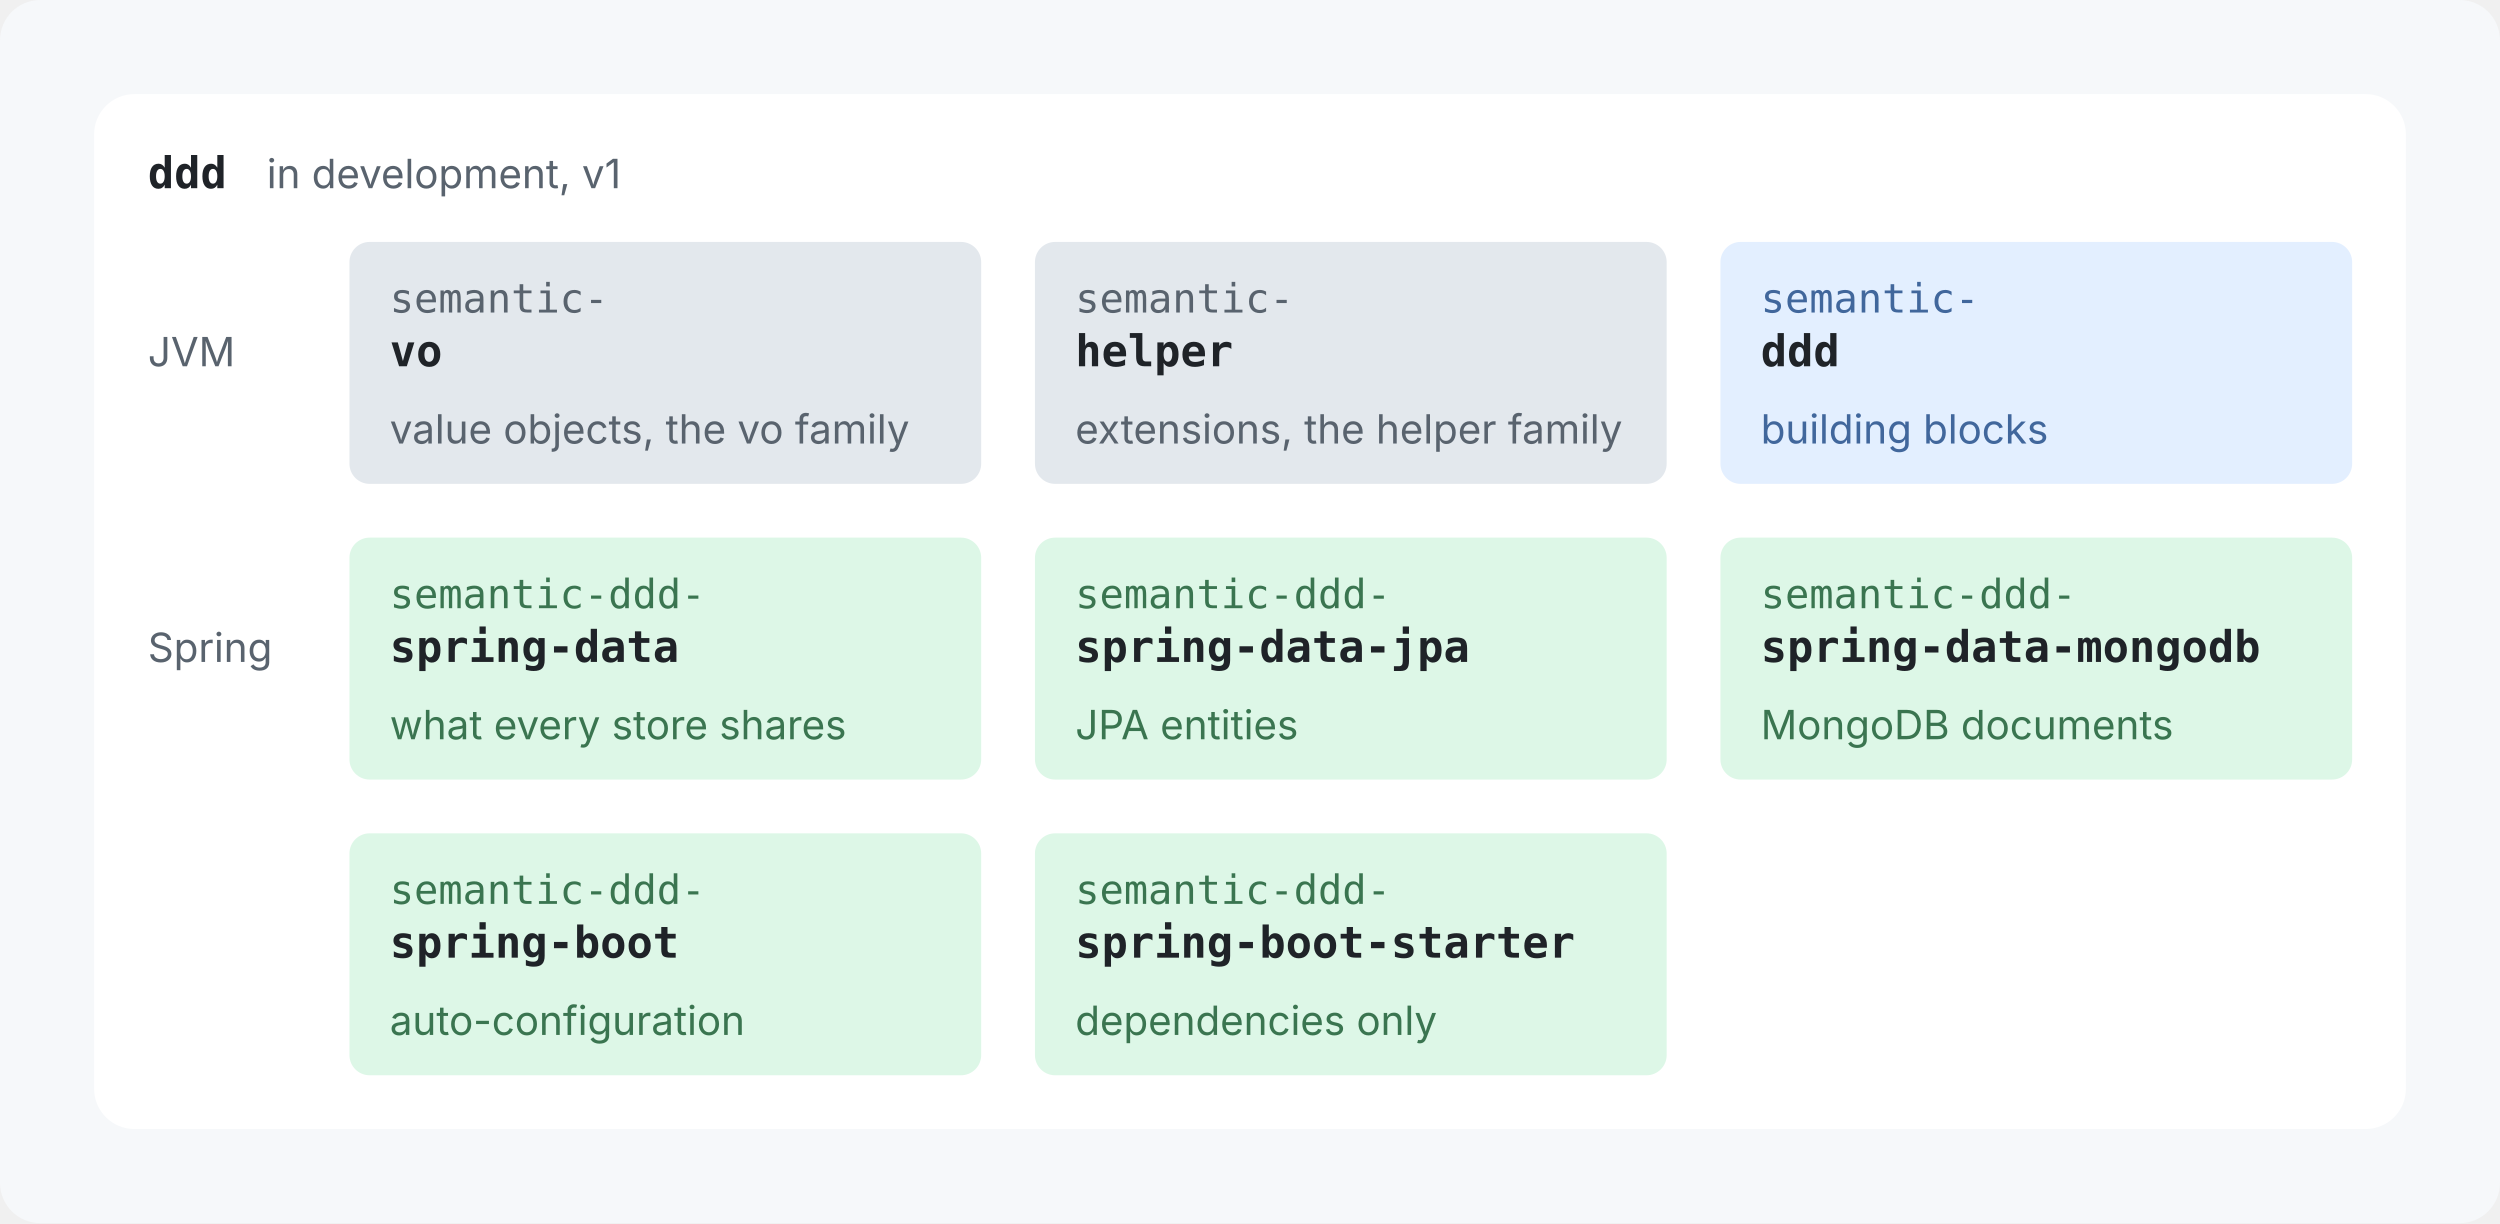
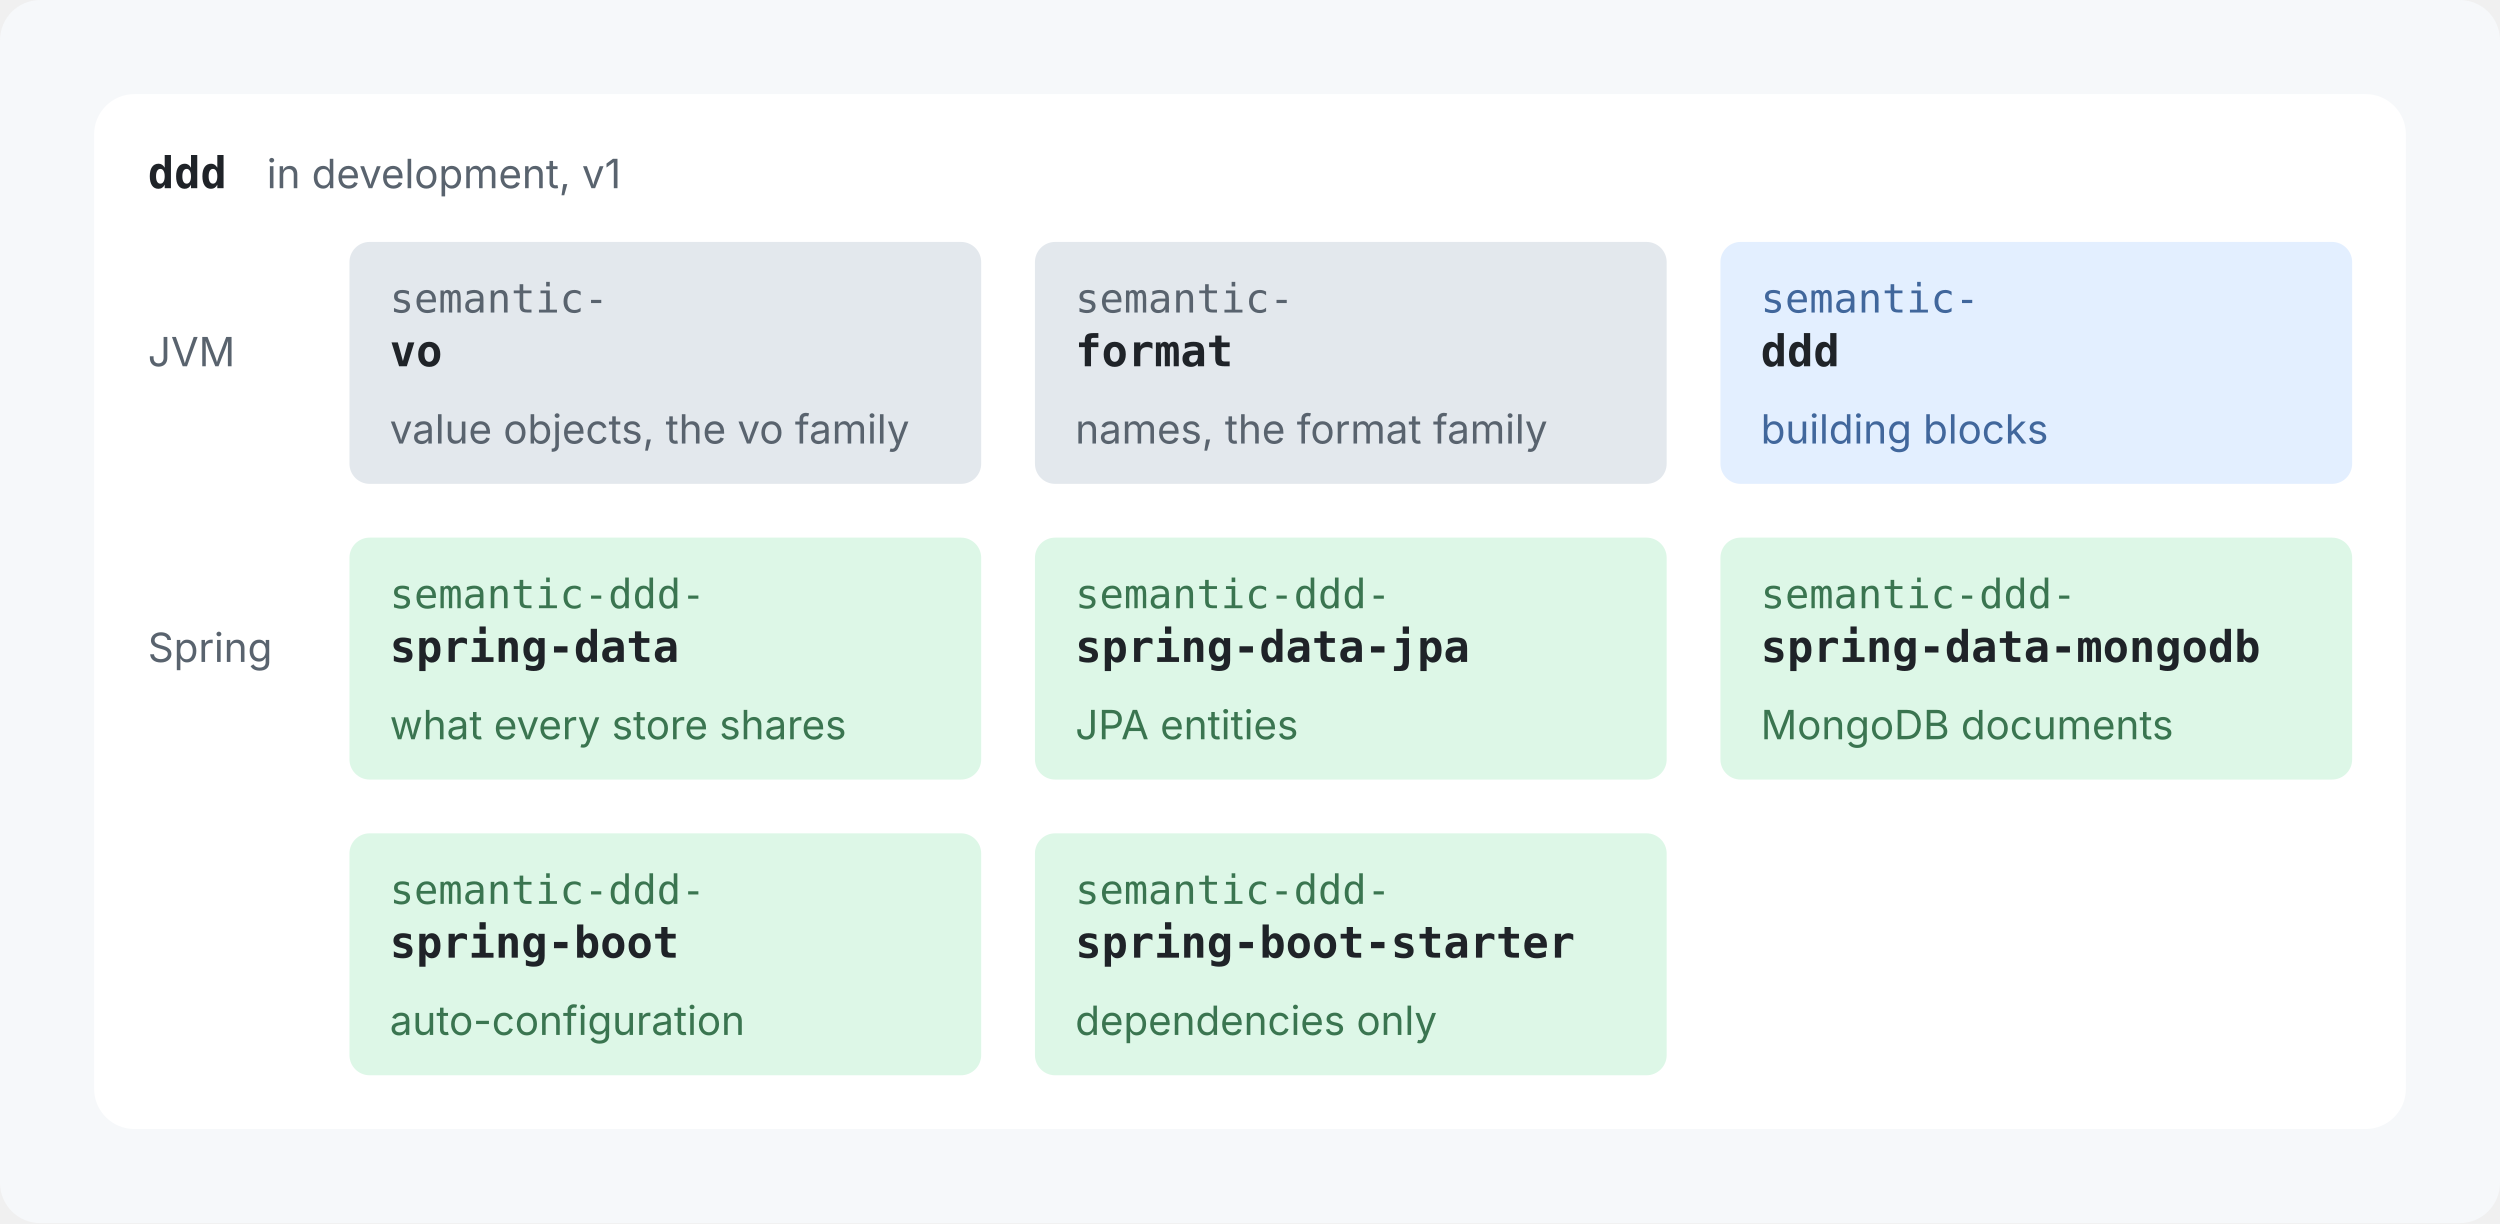
<svg xmlns="http://www.w3.org/2000/svg" viewBox="0 0 744 364" width="744" height="364" role="img">
  <rect width="744" height="364" rx="12" fill="#F6F8FA" />
  <g transform="translate(12,12)">
    <rect x="16.0" y="16.0" width="688.0" height="308.0" rx="12" fill="#FFFFFF" />
    <text x="32.0" y="44.0" font-family="ui-monospace, SFMono-Regular, 'SF Mono', Menlo, Consolas, monospace" font-size="13" font-weight="600" fill="#1F2328" text-anchor="start">ddd</text>
    <text x="67.4" y="44.0" font-family="-apple-system, BlinkMacSystemFont, 'Segoe UI', Inter, Helvetica, Arial, sans-serif" font-size="12" font-weight="400" fill="#59636E" text-anchor="start">in development, v1</text>
    <text x="32.0" y="97.0" font-family="-apple-system, BlinkMacSystemFont, 'Segoe UI', Inter, Helvetica, Arial, sans-serif" font-size="12" font-weight="400" fill="#59636E" text-anchor="start">JVM</text>
    <rect x="92.0" y="60.0" width="188.0" height="72.0" rx="6" fill="#E3E8ED" />
    <text x="104.0" y="81.0" font-family="ui-monospace, SFMono-Regular, 'SF Mono', Menlo, Consolas, monospace" font-size="12" font-weight="400" fill="#59636E" text-anchor="start">semantic-</text>
    <text x="104.0" y="97.0" font-family="ui-monospace, SFMono-Regular, 'SF Mono', Menlo, Consolas, monospace" font-size="13" font-weight="600" fill="#1F2328" text-anchor="start">vo</text>
    <text x="104.0" y="120.0" font-family="-apple-system, BlinkMacSystemFont, 'Segoe UI', Inter, Helvetica, Arial, sans-serif" font-size="12" font-weight="400" fill="#59636E" text-anchor="start">value objects, the vo family</text>
    <rect x="296.0" y="60.0" width="188.0" height="72.0" rx="6" fill="#E3E8ED" />
    <text x="308.0" y="81.0" font-family="ui-monospace, SFMono-Regular, 'SF Mono', Menlo, Consolas, monospace" font-size="12" font-weight="400" fill="#59636E" text-anchor="start">semantic-</text>
-     <text x="308.0" y="97.0" font-family="ui-monospace, SFMono-Regular, 'SF Mono', Menlo, Consolas, monospace" font-size="13" font-weight="600" fill="#1F2328" text-anchor="start">helper</text>
-     <text x="308.0" y="120.0" font-family="-apple-system, BlinkMacSystemFont, 'Segoe UI', Inter, Helvetica, Arial, sans-serif" font-size="12" font-weight="400" fill="#59636E" text-anchor="start">extensions, the helper family</text>
+     <text x="308.0" y="97.0" font-family="ui-monospace, SFMono-Regular, 'SF Mono', Menlo, Consolas, monospace" font-size="13" font-weight="600" fill="#1F2328" text-anchor="start">format</text>
+     <text x="308.0" y="120.0" font-family="-apple-system, BlinkMacSystemFont, 'Segoe UI', Inter, Helvetica, Arial, sans-serif" font-size="12" font-weight="400" fill="#59636E" text-anchor="start">names, the format family</text>
    <rect x="500.0" y="60.0" width="188.0" height="72.0" rx="6" fill="#E3EFFF" />
    <text x="512.0" y="81.0" font-family="ui-monospace, SFMono-Regular, 'SF Mono', Menlo, Consolas, monospace" font-size="12" font-weight="400" fill="#41679C" text-anchor="start">semantic-</text>
    <text x="512.0" y="97.0" font-family="ui-monospace, SFMono-Regular, 'SF Mono', Menlo, Consolas, monospace" font-size="13" font-weight="600" fill="#1F2328" text-anchor="start">ddd</text>
    <text x="512.0" y="120.0" font-family="-apple-system, BlinkMacSystemFont, 'Segoe UI', Inter, Helvetica, Arial, sans-serif" font-size="12" font-weight="400" fill="#41679C" text-anchor="start">building blocks</text>
    <text x="32.0" y="185.0" font-family="-apple-system, BlinkMacSystemFont, 'Segoe UI', Inter, Helvetica, Arial, sans-serif" font-size="12" font-weight="400" fill="#59636E" text-anchor="start">Spring</text>
    <rect x="92.0" y="148.0" width="188.0" height="72.0" rx="6" fill="#DDF7E7" />
    <text x="104.0" y="169.0" font-family="ui-monospace, SFMono-Regular, 'SF Mono', Menlo, Consolas, monospace" font-size="12" font-weight="400" fill="#3A7550" text-anchor="start">semantic-ddd-</text>
    <text x="104.0" y="185.0" font-family="ui-monospace, SFMono-Regular, 'SF Mono', Menlo, Consolas, monospace" font-size="13" font-weight="600" fill="#1F2328" text-anchor="start">spring-data</text>
    <text x="104.0" y="208.0" font-family="-apple-system, BlinkMacSystemFont, 'Segoe UI', Inter, Helvetica, Arial, sans-serif" font-size="12" font-weight="400" fill="#3A7550" text-anchor="start">what every store shares</text>
    <rect x="296.0" y="148.0" width="188.0" height="72.0" rx="6" fill="#DDF7E7" />
    <text x="308.0" y="169.0" font-family="ui-monospace, SFMono-Regular, 'SF Mono', Menlo, Consolas, monospace" font-size="12" font-weight="400" fill="#3A7550" text-anchor="start">semantic-ddd-</text>
    <text x="308.0" y="185.0" font-family="ui-monospace, SFMono-Regular, 'SF Mono', Menlo, Consolas, monospace" font-size="13" font-weight="600" fill="#1F2328" text-anchor="start">spring-data-jpa</text>
    <text x="308.0" y="208.0" font-family="-apple-system, BlinkMacSystemFont, 'Segoe UI', Inter, Helvetica, Arial, sans-serif" font-size="12" font-weight="400" fill="#3A7550" text-anchor="start">JPA entities</text>
    <rect x="500.0" y="148.0" width="188.0" height="72.0" rx="6" fill="#DDF7E7" />
    <text x="512.0" y="169.0" font-family="ui-monospace, SFMono-Regular, 'SF Mono', Menlo, Consolas, monospace" font-size="12" font-weight="400" fill="#3A7550" text-anchor="start">semantic-ddd-</text>
    <text x="512.0" y="185.0" font-family="ui-monospace, SFMono-Regular, 'SF Mono', Menlo, Consolas, monospace" font-size="13" font-weight="600" fill="#1F2328" text-anchor="start">spring-data-mongodb</text>
    <text x="512.0" y="208.0" font-family="-apple-system, BlinkMacSystemFont, 'Segoe UI', Inter, Helvetica, Arial, sans-serif" font-size="12" font-weight="400" fill="#3A7550" text-anchor="start">MongoDB documents</text>
    <rect x="92.0" y="236.0" width="188.0" height="72.0" rx="6" fill="#DDF7E7" />
    <text x="104.0" y="257.0" font-family="ui-monospace, SFMono-Regular, 'SF Mono', Menlo, Consolas, monospace" font-size="12" font-weight="400" fill="#3A7550" text-anchor="start">semantic-ddd-</text>
    <text x="104.0" y="273.0" font-family="ui-monospace, SFMono-Regular, 'SF Mono', Menlo, Consolas, monospace" font-size="13" font-weight="600" fill="#1F2328" text-anchor="start">spring-boot</text>
    <text x="104.0" y="296.0" font-family="-apple-system, BlinkMacSystemFont, 'Segoe UI', Inter, Helvetica, Arial, sans-serif" font-size="12" font-weight="400" fill="#3A7550" text-anchor="start">auto-configuration</text>
    <rect x="296.0" y="236.0" width="188.0" height="72.0" rx="6" fill="#DDF7E7" />
    <text x="308.0" y="257.0" font-family="ui-monospace, SFMono-Regular, 'SF Mono', Menlo, Consolas, monospace" font-size="12" font-weight="400" fill="#3A7550" text-anchor="start">semantic-ddd-</text>
    <text x="308.0" y="273.0" font-family="ui-monospace, SFMono-Regular, 'SF Mono', Menlo, Consolas, monospace" font-size="13" font-weight="600" fill="#1F2328" text-anchor="start">spring-boot-starter</text>
    <text x="308.0" y="296.0" font-family="-apple-system, BlinkMacSystemFont, 'Segoe UI', Inter, Helvetica, Arial, sans-serif" font-size="12" font-weight="400" fill="#3A7550" text-anchor="start">dependencies only</text>
  </g>
</svg>
